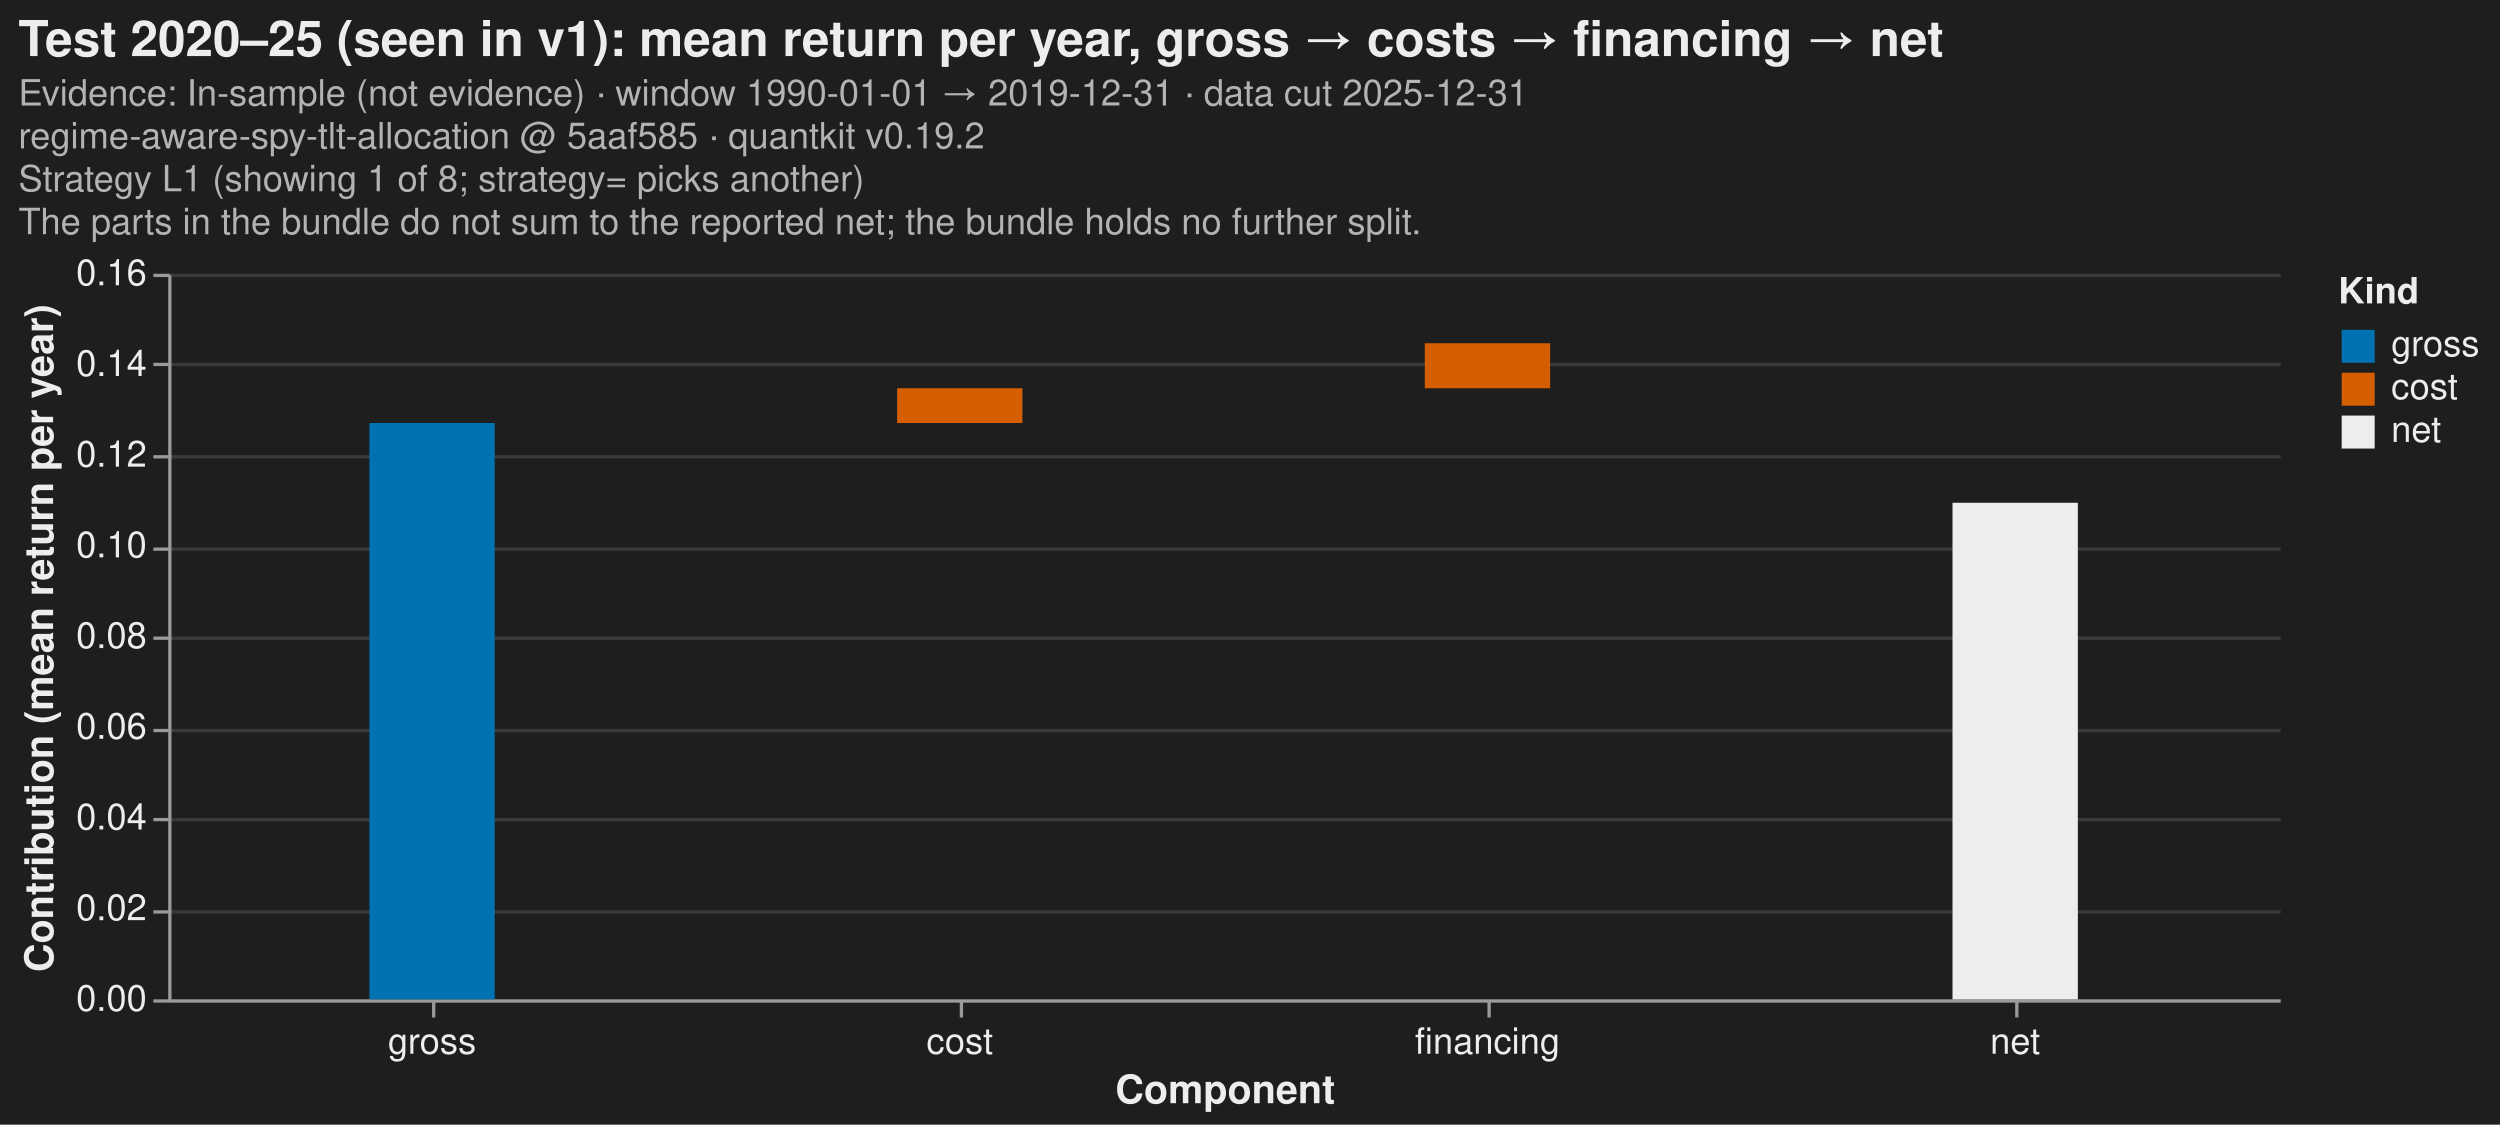
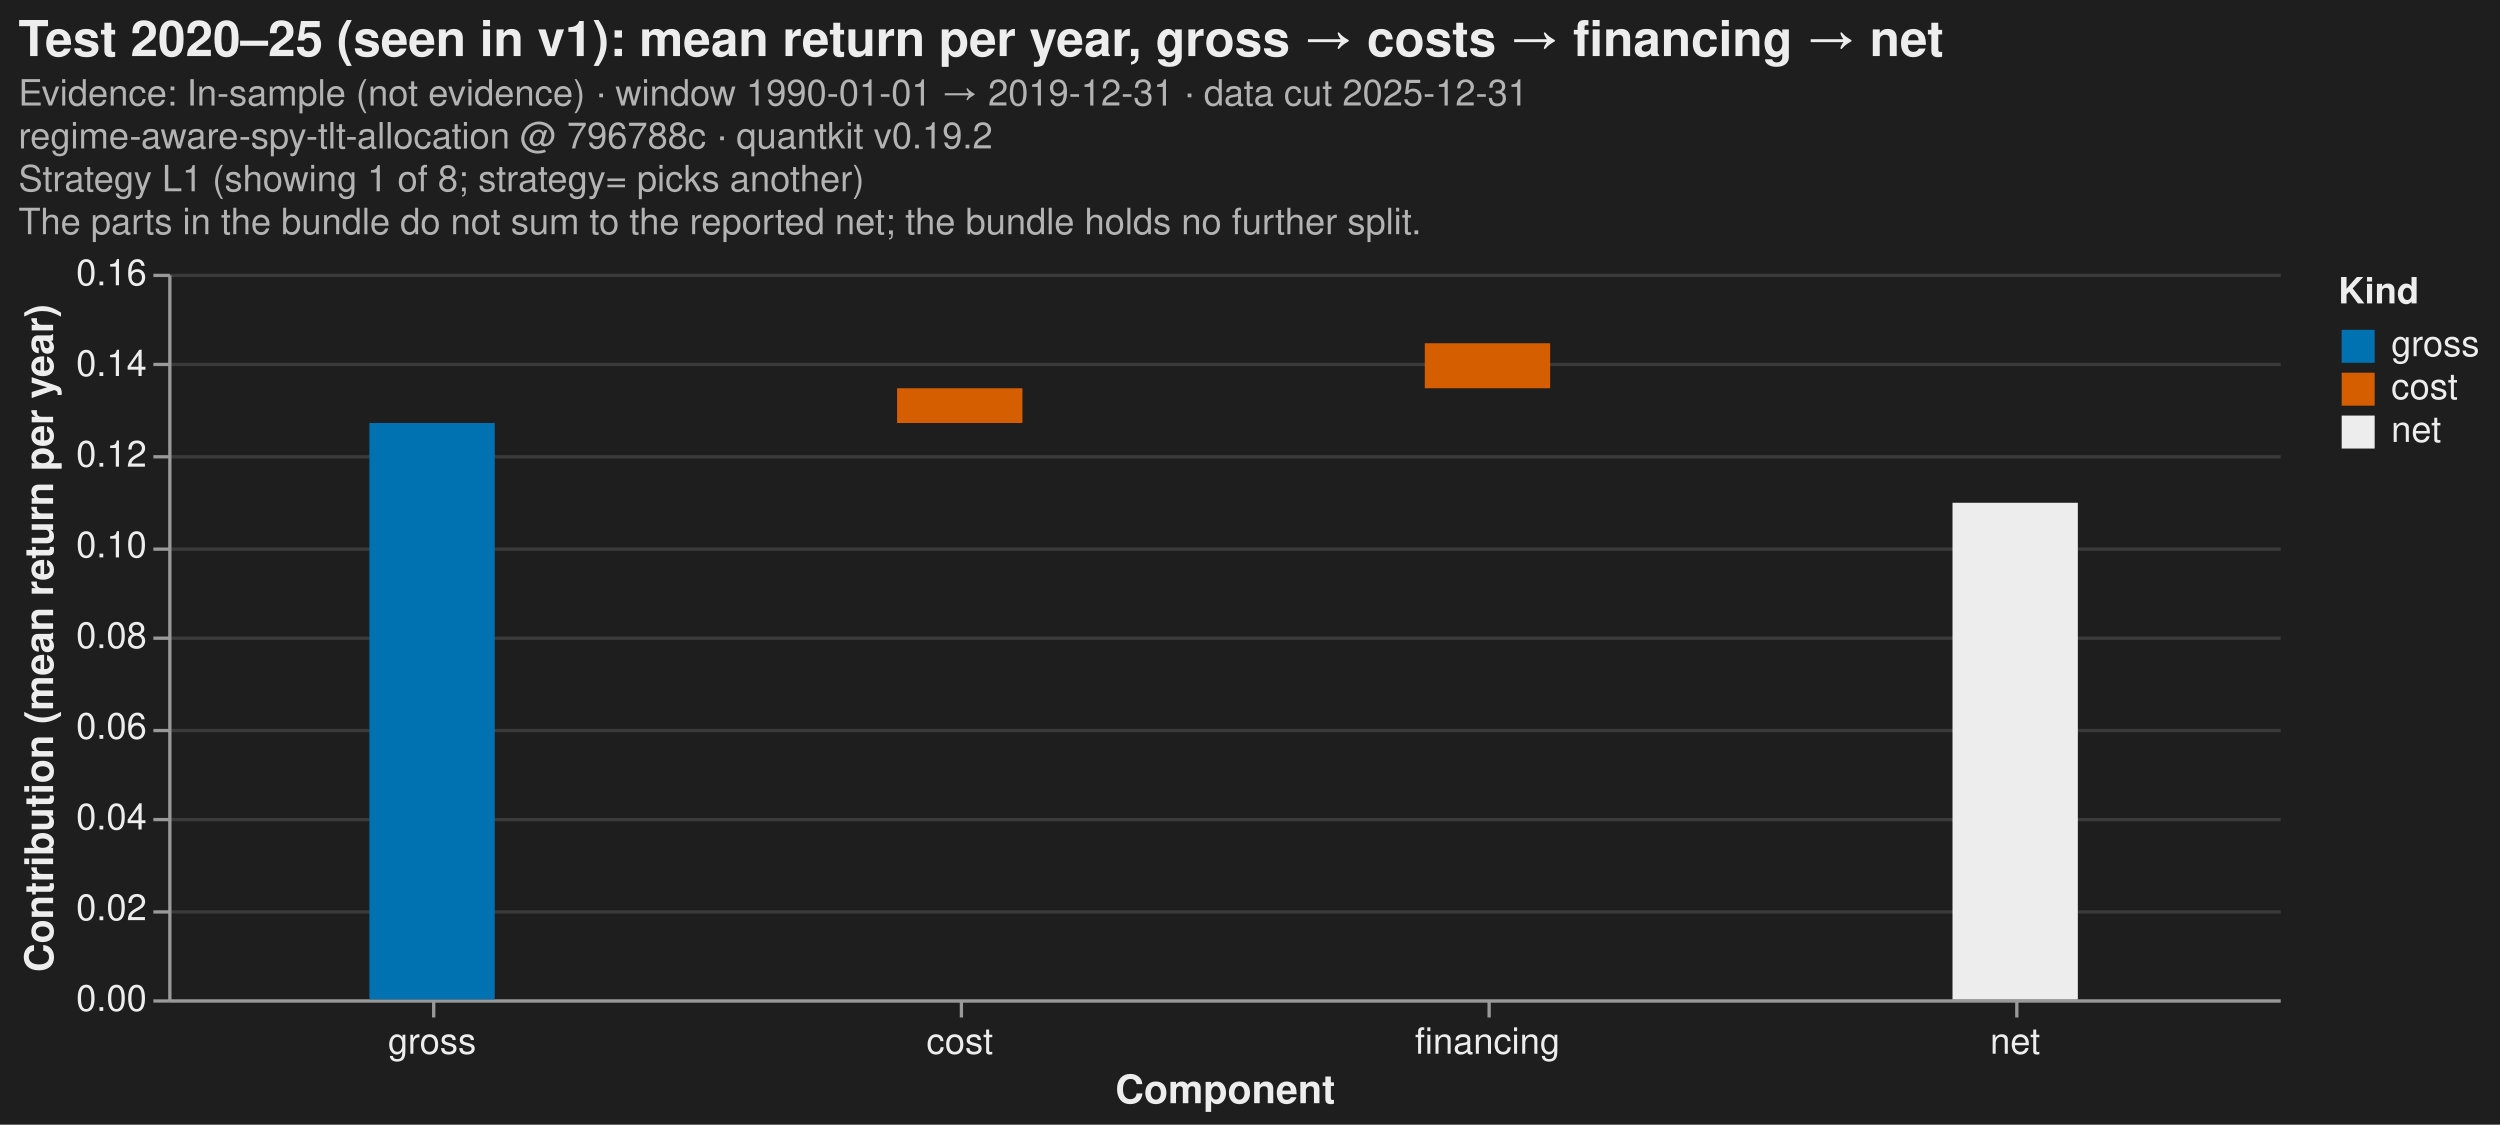
<svg xmlns="http://www.w3.org/2000/svg" version="1.1" class="marks" width="758" height="341" viewBox="0 0 758 341">
  <rect width="758" height="341" fill="#1E1E1E" />
  <g fill="none" stroke-miterlimit="10" transform="translate(51,83)">
    <g class="mark-group role-frame root" role="graphics-object" aria-roledescription="group mark container">
      <g transform="translate(0,0)">
        <path class="background" aria-hidden="true" d="M0,0h640v220h-640Z" />
        <g>
          <g class="mark-group role-axis" aria-hidden="true">
            <g transform="translate(0.5,0.5)">
              <path class="background" aria-hidden="true" d="M0,0h0v0h0Z" pointer-events="none" />
              <g>
                <g class="mark-rule role-axis-grid" pointer-events="none">
                  <line transform="translate(0,220)" x2="640" y2="0" stroke="#3A3A3A" stroke-width="1" opacity="1" />
                  <line transform="translate(0,193)" x2="640" y2="0" stroke="#3A3A3A" stroke-width="1" opacity="1" />
                  <line transform="translate(0,165)" x2="640" y2="0" stroke="#3A3A3A" stroke-width="1" opacity="1" />
                  <line transform="translate(0,138)" x2="640" y2="0" stroke="#3A3A3A" stroke-width="1" opacity="1" />
                  <line transform="translate(0,110)" x2="640" y2="0" stroke="#3A3A3A" stroke-width="1" opacity="1" />
                  <line transform="translate(0,83)" x2="640" y2="0" stroke="#3A3A3A" stroke-width="1" opacity="1" />
                  <line transform="translate(0,55)" x2="640" y2="0" stroke="#3A3A3A" stroke-width="1" opacity="1" />
                  <line transform="translate(0,27)" x2="640" y2="0" stroke="#3A3A3A" stroke-width="1" opacity="1" />
                  <line transform="translate(0,0)" x2="640" y2="0" stroke="#3A3A3A" stroke-width="1" opacity="1" />
                </g>
              </g>
              <path class="foreground" aria-hidden="true" d="" pointer-events="none" display="none" />
            </g>
          </g>
          <g class="mark-group role-axis" role="graphics-symbol" aria-roledescription="axis" aria-label="X-axis titled 'Component' for a discrete scale with 4 values: gross, cost, financing, net">
            <g transform="translate(0.5,220.5)">
              <path class="background" aria-hidden="true" d="M0,0h0v0h0Z" pointer-events="none" />
              <g>
                <g class="mark-rule role-axis-tick" pointer-events="none">
                  <line transform="translate(80,0)" x2="0" y2="5" stroke="#9A9A9A" stroke-width="1" opacity="1" />
                  <line transform="translate(240,0)" x2="0" y2="5" stroke="#9A9A9A" stroke-width="1" opacity="1" />
                  <line transform="translate(400,0)" x2="0" y2="5" stroke="#9A9A9A" stroke-width="1" opacity="1" />
                  <line transform="translate(560,0)" x2="0" y2="5" stroke="#9A9A9A" stroke-width="1" opacity="1" />
                </g>
                <g class="mark-text role-axis-label" pointer-events="none">
                  <text text-anchor="middle" transform="translate(79.5,16)" font-family="Helvetica Neue, Helvetica, Arial, sans-serif" font-size="11px" fill="#EDEDED" opacity="1">gross</text>
                  <text text-anchor="middle" transform="translate(239.5,16)" font-family="Helvetica Neue, Helvetica, Arial, sans-serif" font-size="11px" fill="#EDEDED" opacity="1">cost</text>
                  <text text-anchor="middle" transform="translate(399.5,16)" font-family="Helvetica Neue, Helvetica, Arial, sans-serif" font-size="11px" fill="#EDEDED" opacity="1">financing</text>
                  <text text-anchor="middle" transform="translate(559.5,16)" font-family="Helvetica Neue, Helvetica, Arial, sans-serif" font-size="11px" fill="#EDEDED" opacity="1">net</text>
                </g>
                <g class="mark-rule role-axis-domain" pointer-events="none">
                  <line transform="translate(0,0)" x2="640" y2="0" stroke="#9A9A9A" stroke-width="1" opacity="1" />
                </g>
                <g class="mark-text role-axis-title" pointer-events="none">
                  <text text-anchor="middle" transform="translate(320,31)" font-family="Helvetica Neue, Helvetica, Arial, sans-serif" font-size="12px" font-weight="bold" fill="#EDEDED" opacity="1">Component</text>
                </g>
              </g>
              <path class="foreground" aria-hidden="true" d="" pointer-events="none" display="none" />
            </g>
          </g>
          <g class="mark-group role-axis" role="graphics-symbol" aria-roledescription="axis" aria-label="Y-axis titled 'Contribution (mean return per year)' for a linear scale with values from 0.00 to 0.16">
            <g transform="translate(0.5,0.5)">
              <path class="background" aria-hidden="true" d="M0,0h0v0h0Z" pointer-events="none" />
              <g>
                <g class="mark-rule role-axis-tick" pointer-events="none">
                  <line transform="translate(0,220)" x2="-5" y2="0" stroke="#9A9A9A" stroke-width="1" opacity="1" />
                  <line transform="translate(0,193)" x2="-5" y2="0" stroke="#9A9A9A" stroke-width="1" opacity="1" />
                  <line transform="translate(0,165)" x2="-5" y2="0" stroke="#9A9A9A" stroke-width="1" opacity="1" />
                  <line transform="translate(0,138)" x2="-5" y2="0" stroke="#9A9A9A" stroke-width="1" opacity="1" />
                  <line transform="translate(0,110)" x2="-5" y2="0" stroke="#9A9A9A" stroke-width="1" opacity="1" />
                  <line transform="translate(0,83)" x2="-5" y2="0" stroke="#9A9A9A" stroke-width="1" opacity="1" />
                  <line transform="translate(0,55)" x2="-5" y2="0" stroke="#9A9A9A" stroke-width="1" opacity="1" />
                  <line transform="translate(0,27)" x2="-5" y2="0" stroke="#9A9A9A" stroke-width="1" opacity="1" />
                  <line transform="translate(0,0)" x2="-5" y2="0" stroke="#9A9A9A" stroke-width="1" opacity="1" />
                </g>
                <g class="mark-text role-axis-label" pointer-events="none">
                  <text text-anchor="end" transform="translate(-7,223)" font-family="Helvetica Neue, Helvetica, Arial, sans-serif" font-size="11px" fill="#EDEDED" opacity="1">0.00</text>
                  <text text-anchor="end" transform="translate(-7,195.5)" font-family="Helvetica Neue, Helvetica, Arial, sans-serif" font-size="11px" fill="#EDEDED" opacity="1">0.02</text>
                  <text text-anchor="end" transform="translate(-7,168)" font-family="Helvetica Neue, Helvetica, Arial, sans-serif" font-size="11px" fill="#EDEDED" opacity="1">0.04</text>
                  <text text-anchor="end" transform="translate(-7,140.5)" font-family="Helvetica Neue, Helvetica, Arial, sans-serif" font-size="11px" fill="#EDEDED" opacity="1">0.06</text>
                  <text text-anchor="end" transform="translate(-7,113)" font-family="Helvetica Neue, Helvetica, Arial, sans-serif" font-size="11px" fill="#EDEDED" opacity="1">0.08</text>
                  <text text-anchor="end" transform="translate(-7,85.5)" font-family="Helvetica Neue, Helvetica, Arial, sans-serif" font-size="11px" fill="#EDEDED" opacity="1">0.10</text>
                  <text text-anchor="end" transform="translate(-7,58)" font-family="Helvetica Neue, Helvetica, Arial, sans-serif" font-size="11px" fill="#EDEDED" opacity="1">0.12</text>
                  <text text-anchor="end" transform="translate(-7,30.5)" font-family="Helvetica Neue, Helvetica, Arial, sans-serif" font-size="11px" fill="#EDEDED" opacity="1">0.14</text>
                  <text text-anchor="end" transform="translate(-7,3)" font-family="Helvetica Neue, Helvetica, Arial, sans-serif" font-size="11px" fill="#EDEDED" opacity="1">0.16</text>
                </g>
                <g class="mark-rule role-axis-domain" pointer-events="none">
                  <line transform="translate(0,220)" x2="0" y2="-220" stroke="#9A9A9A" stroke-width="1" opacity="1" />
                </g>
                <g class="mark-text role-axis-title" pointer-events="none">
                  <text text-anchor="middle" transform="translate(-32.406,110) rotate(-90) translate(0,-3)" font-family="Helvetica Neue, Helvetica, Arial, sans-serif" font-size="12px" font-weight="bold" fill="#EDEDED" opacity="1">Contribution (mean return per year)</text>
                </g>
              </g>
              <path class="foreground" aria-hidden="true" d="" pointer-events="none" display="none" />
            </g>
          </g>
          <g class="mark-rect role-mark marks" role="graphics-object" aria-roledescription="rect mark container">
            <path aria-label="Component: gross; Contribution (mean return per year): 0; Kind: gross; part: gross; value: 0.1271" role="graphics-symbol" aria-roledescription="bar" d="M61,45.255h38v174.745h-38Z" fill="#0072B2" />
            <path aria-label="Component: cost; Contribution (mean return per year): 0.127087032981; Kind: cost; part: cost; value: −0.007663" role="graphics-symbol" aria-roledescription="bar" d="M221,34.719h38v10.537h-38Z" fill="#D55E00" />
            <path aria-label="Component: financing; Contribution (mean return per year): 0.134749948051; Kind: cost; part: financing; value: −0.009927" role="graphics-symbol" aria-roledescription="bar" d="M381,21.07h38v13.649h-38Z" fill="#D55E00" />
            <path aria-label="Component: net; Contribution (mean return per year): 0; Kind: net; part: net; value: 0.1095" role="graphics-symbol" aria-roledescription="bar" d="M541,69.441h38v150.559h-38Z" fill="#EDEDED" />
          </g>
          <g class="mark-group role-legend" role="graphics-symbol" aria-roledescription="legend" aria-label="Symbol legend titled 'Kind' for fill color with 3 values: gross, cost, net">
            <g transform="translate(658,0)">
              <path class="background" aria-hidden="true" d="M0,0h44v53h-44Z" pointer-events="none" />
              <g>
                <g class="mark-group role-legend-entry">
                  <g transform="translate(0,16)">
                    <path class="background" aria-hidden="true" d="M0,0h0v0h0Z" pointer-events="none" />
                    <g>
                      <g class="mark-group role-scope" role="graphics-object" aria-roledescription="group mark container">
                        <g transform="translate(0,0)">
                          <path class="background" aria-hidden="true" d="M0,0h43.093v11h-43.093Z" pointer-events="none" opacity="1" />
                          <g>
                            <g class="mark-symbol role-legend-symbol" pointer-events="none">
                              <path transform="translate(6,6)" d="M-5,-5h10v10h-10Z" fill="#0072B2" stroke-width="1.5" opacity="1" />
                            </g>
                            <g class="mark-text role-legend-label" pointer-events="none">
                              <text text-anchor="start" transform="translate(16,9)" font-family="Helvetica Neue, Helvetica, Arial, sans-serif" font-size="11px" fill="#EDEDED" opacity="1">gross</text>
                            </g>
                          </g>
                          <path class="foreground" aria-hidden="true" d="" pointer-events="none" display="none" />
                        </g>
                        <g transform="translate(0,13)">
                          <path class="background" aria-hidden="true" d="M0,0h43.093v11h-43.093Z" pointer-events="none" opacity="1" />
                          <g>
                            <g class="mark-symbol role-legend-symbol" pointer-events="none">
                              <path transform="translate(6,6)" d="M-5,-5h10v10h-10Z" fill="#D55E00" stroke-width="1.5" opacity="1" />
                            </g>
                            <g class="mark-text role-legend-label" pointer-events="none">
                              <text text-anchor="start" transform="translate(16,9)" font-family="Helvetica Neue, Helvetica, Arial, sans-serif" font-size="11px" fill="#EDEDED" opacity="1">cost</text>
                            </g>
                          </g>
                          <path class="foreground" aria-hidden="true" d="" pointer-events="none" display="none" />
                        </g>
                        <g transform="translate(0,26)">
                          <path class="background" aria-hidden="true" d="M0,0h43.093v11h-43.093Z" pointer-events="none" opacity="1" />
                          <g>
                            <g class="mark-symbol role-legend-symbol" pointer-events="none">
                              <path transform="translate(6,6)" d="M-5,-5h10v10h-10Z" fill="#EDEDED" stroke-width="1.5" opacity="1" />
                            </g>
                            <g class="mark-text role-legend-label" pointer-events="none">
                              <text text-anchor="start" transform="translate(16,9)" font-family="Helvetica Neue, Helvetica, Arial, sans-serif" font-size="11px" fill="#EDEDED" opacity="1">net</text>
                            </g>
                          </g>
                          <path class="foreground" aria-hidden="true" d="" pointer-events="none" display="none" />
                        </g>
                      </g>
                    </g>
                    <path class="foreground" aria-hidden="true" d="" pointer-events="none" display="none" />
                  </g>
                </g>
                <g class="mark-text role-legend-title" pointer-events="none">
                  <text text-anchor="start" transform="translate(0,9)" font-family="Helvetica Neue, Helvetica, Arial, sans-serif" font-size="11px" font-weight="bold" fill="#EDEDED" opacity="1">Kind</text>
                </g>
              </g>
              <path class="foreground" aria-hidden="true" d="" pointer-events="none" display="none" />
            </g>
          </g>
          <g class="mark-group role-title">
            <g transform="translate(-45.406,-78)">
              <path class="background" aria-hidden="true" d="M0,0h0v0h0Z" pointer-events="none" />
              <g>
                <g class="mark-text role-title-text" role="graphics-symbol" aria-roledescription="title" aria-label="Title text 'Test 2020–25 (seen in v1): mean return per year, gross → costs → financing → net'" pointer-events="none">
                  <text text-anchor="start" transform="translate(0,12)" font-family="Helvetica Neue, Helvetica, Arial, sans-serif" font-size="15px" font-weight="bold" fill="#EDEDED" opacity="1">Test 2020–25 (seen in v1): mean return per year, gross → costs → financing → net</text>
                </g>
-                 <g class="mark-text role-title-subtitle" role="graphics-symbol" aria-roledescription="subtitle" aria-label="Subtitle text 'Evidence: In-sample (not evidence) · window 1990-01-01 → 2019-12-31 · data cut 2025-12-31 regime-aware-spy-tlt-allocation @ 5aaf585 · quantkit v0.19.2 Strategy L1 (showing 1 of 8; strategy= picks another) The parts in the bundle do not sum to the reported net; the bundle holds no further split.'" pointer-events="none">
+                 <g class="mark-text role-title-subtitle" role="graphics-symbol" aria-roledescription="subtitle" aria-label="Subtitle text 'Evidence: In-sample (not evidence) · window 1990-01-01 → 2019-12-31 · data cut 2025-12-31 regime-aware-spy-tlt-allocation @ 796788c · quantkit v0.19.2 Strategy L1 (showing 1 of 8; strategy= picks another) The parts in the bundle do not sum to the reported net; the bundle holds no further split.'" pointer-events="none">
                  <text text-anchor="start" transform="translate(0,27)" font-family="Helvetica Neue, Helvetica, Arial, sans-serif" font-size="11px" fill="#B3B3B3" opacity="1">
                    <tspan>Evidence: In-sample (not evidence) · window 1990-01-01 → 2019-12-31 · data cut 2025-12-31</tspan>
-                     <tspan x="0" dy="13">regime-aware-spy-tlt-allocation @ 5aaf585 · quantkit v0.19.2</tspan>
+                     <tspan x="0" dy="13">regime-aware-spy-tlt-allocation @ 796788c · quantkit v0.19.2</tspan>
                    <tspan x="0" dy="13">Strategy L1 (showing 1 of 8; strategy= picks another)</tspan>
                    <tspan x="0" dy="13">The parts in the bundle do not sum to the reported net; the bundle holds no further split.</tspan>
                  </text>
                </g>
              </g>
              <path class="foreground" aria-hidden="true" d="" pointer-events="none" display="none" />
            </g>
          </g>
        </g>
        <path class="foreground" aria-hidden="true" d="" display="none" />
      </g>
    </g>
  </g>
</svg>
